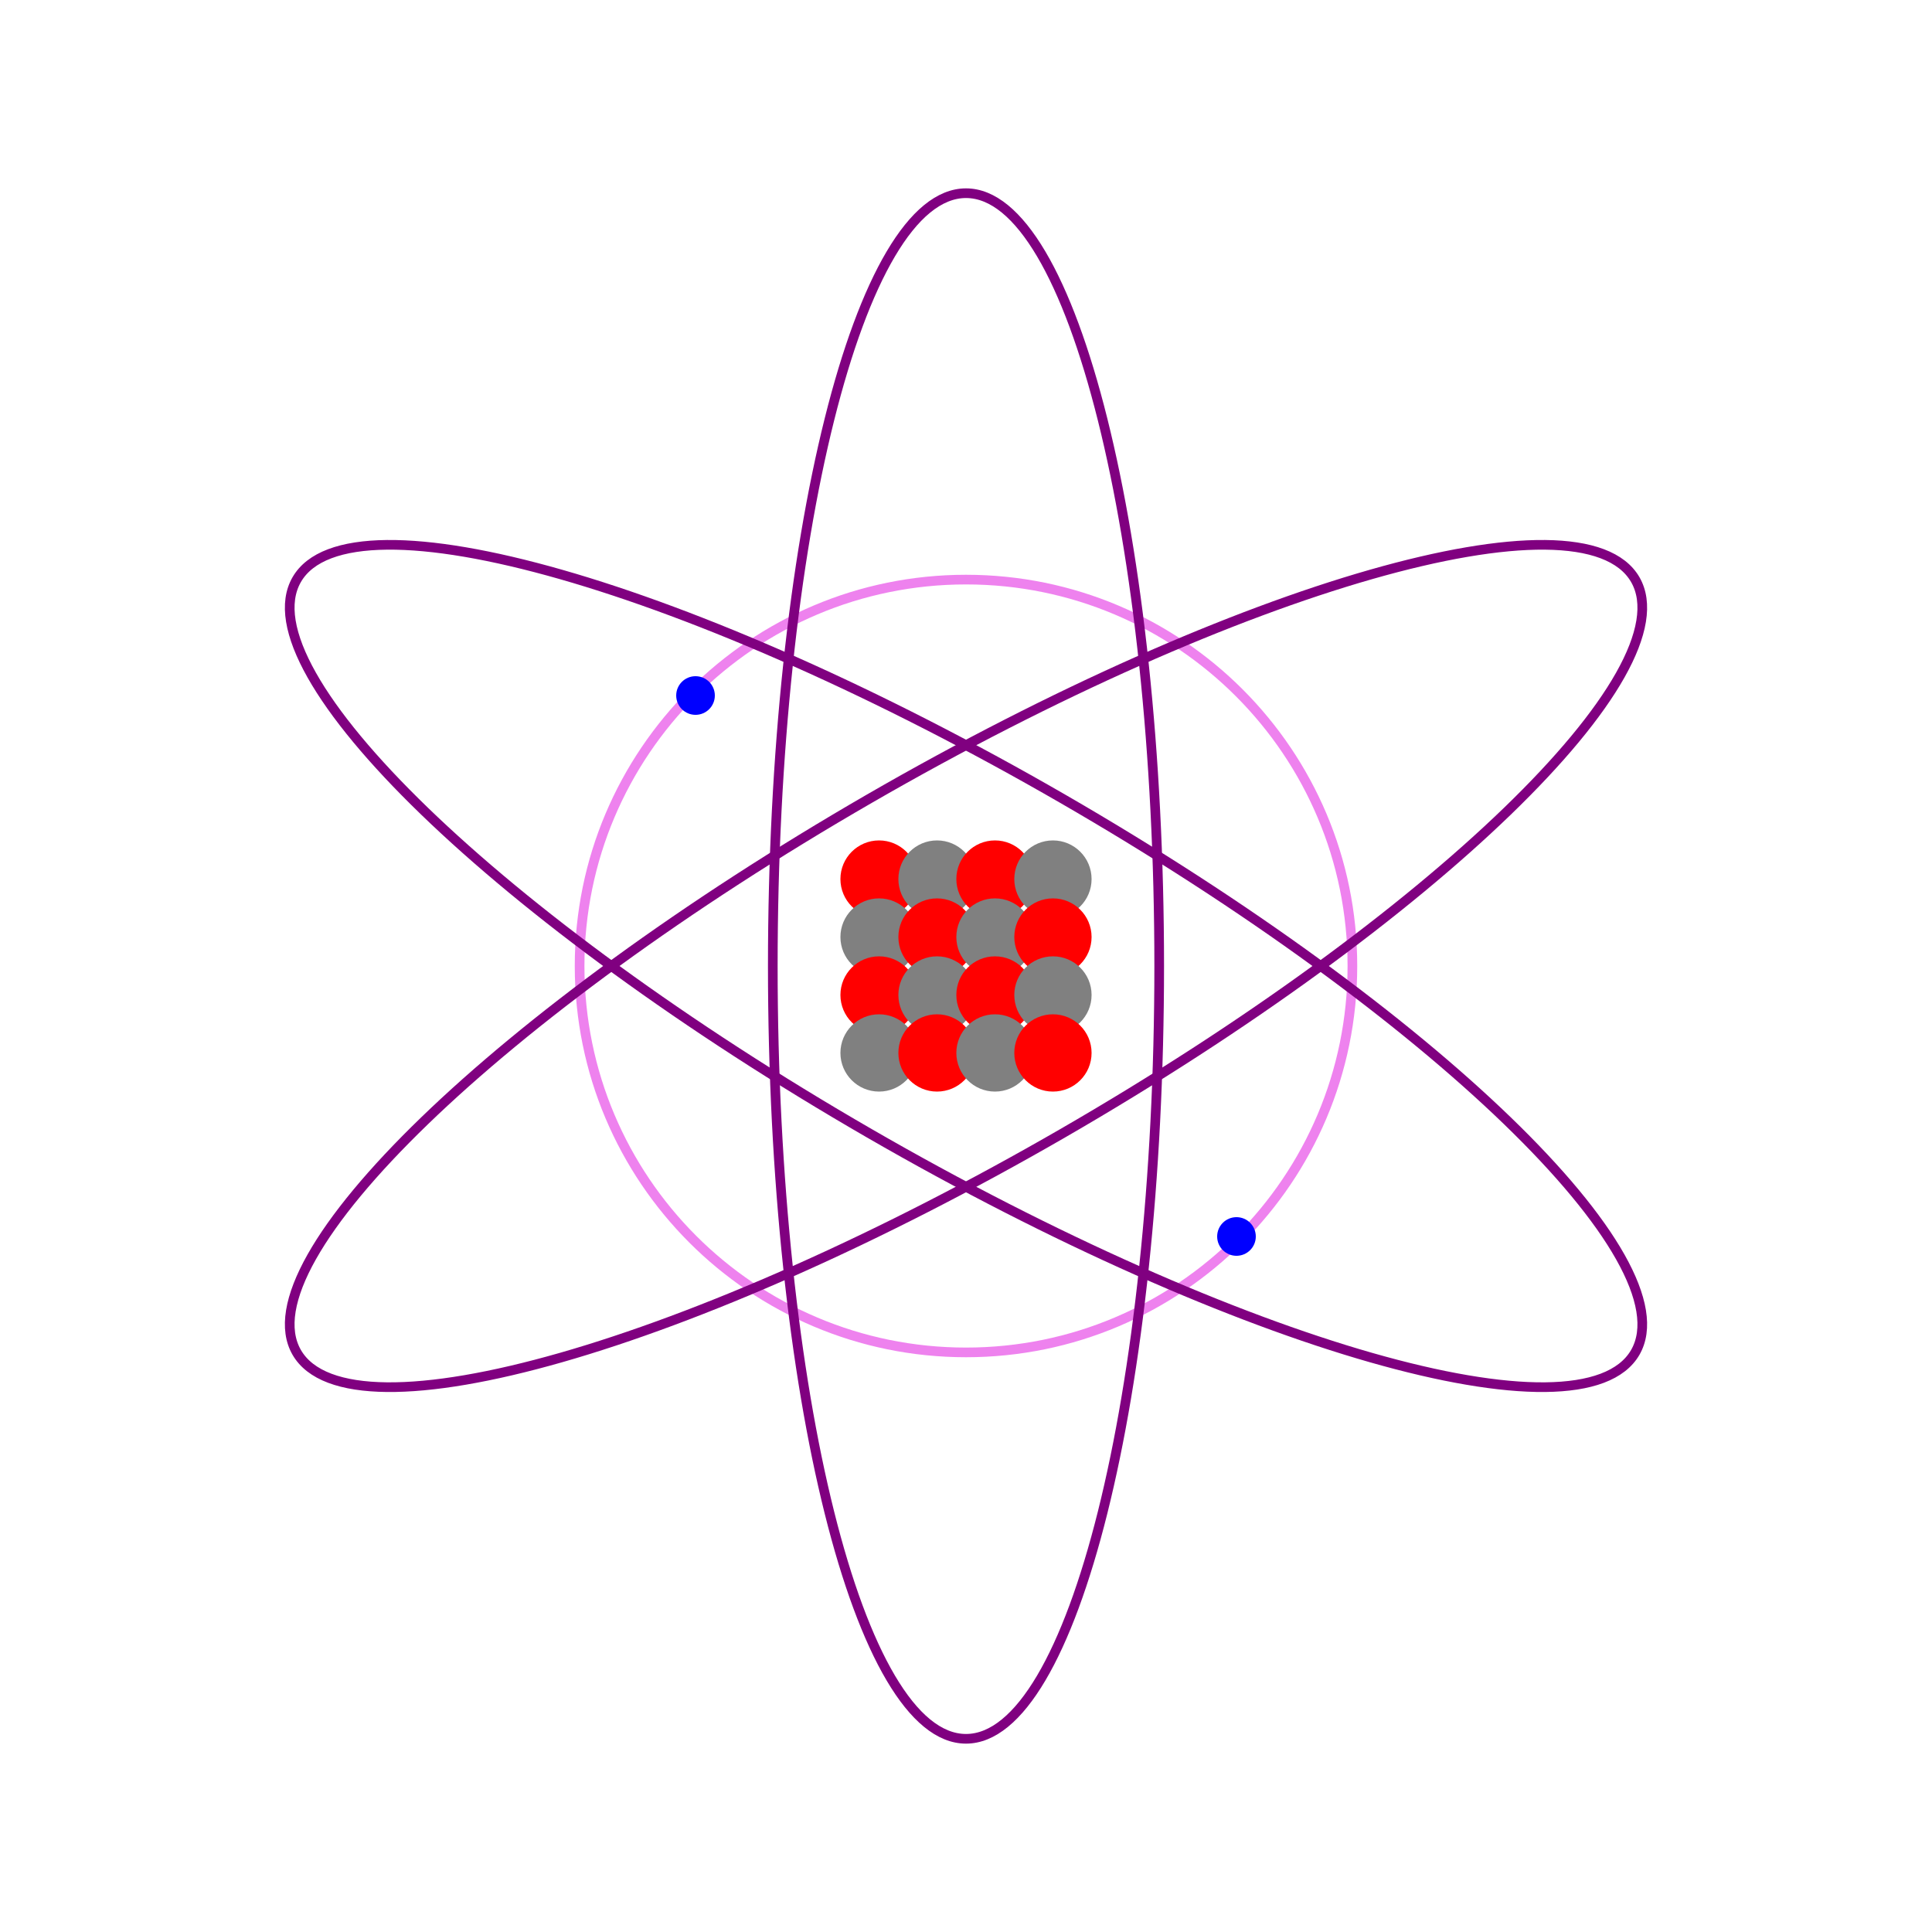
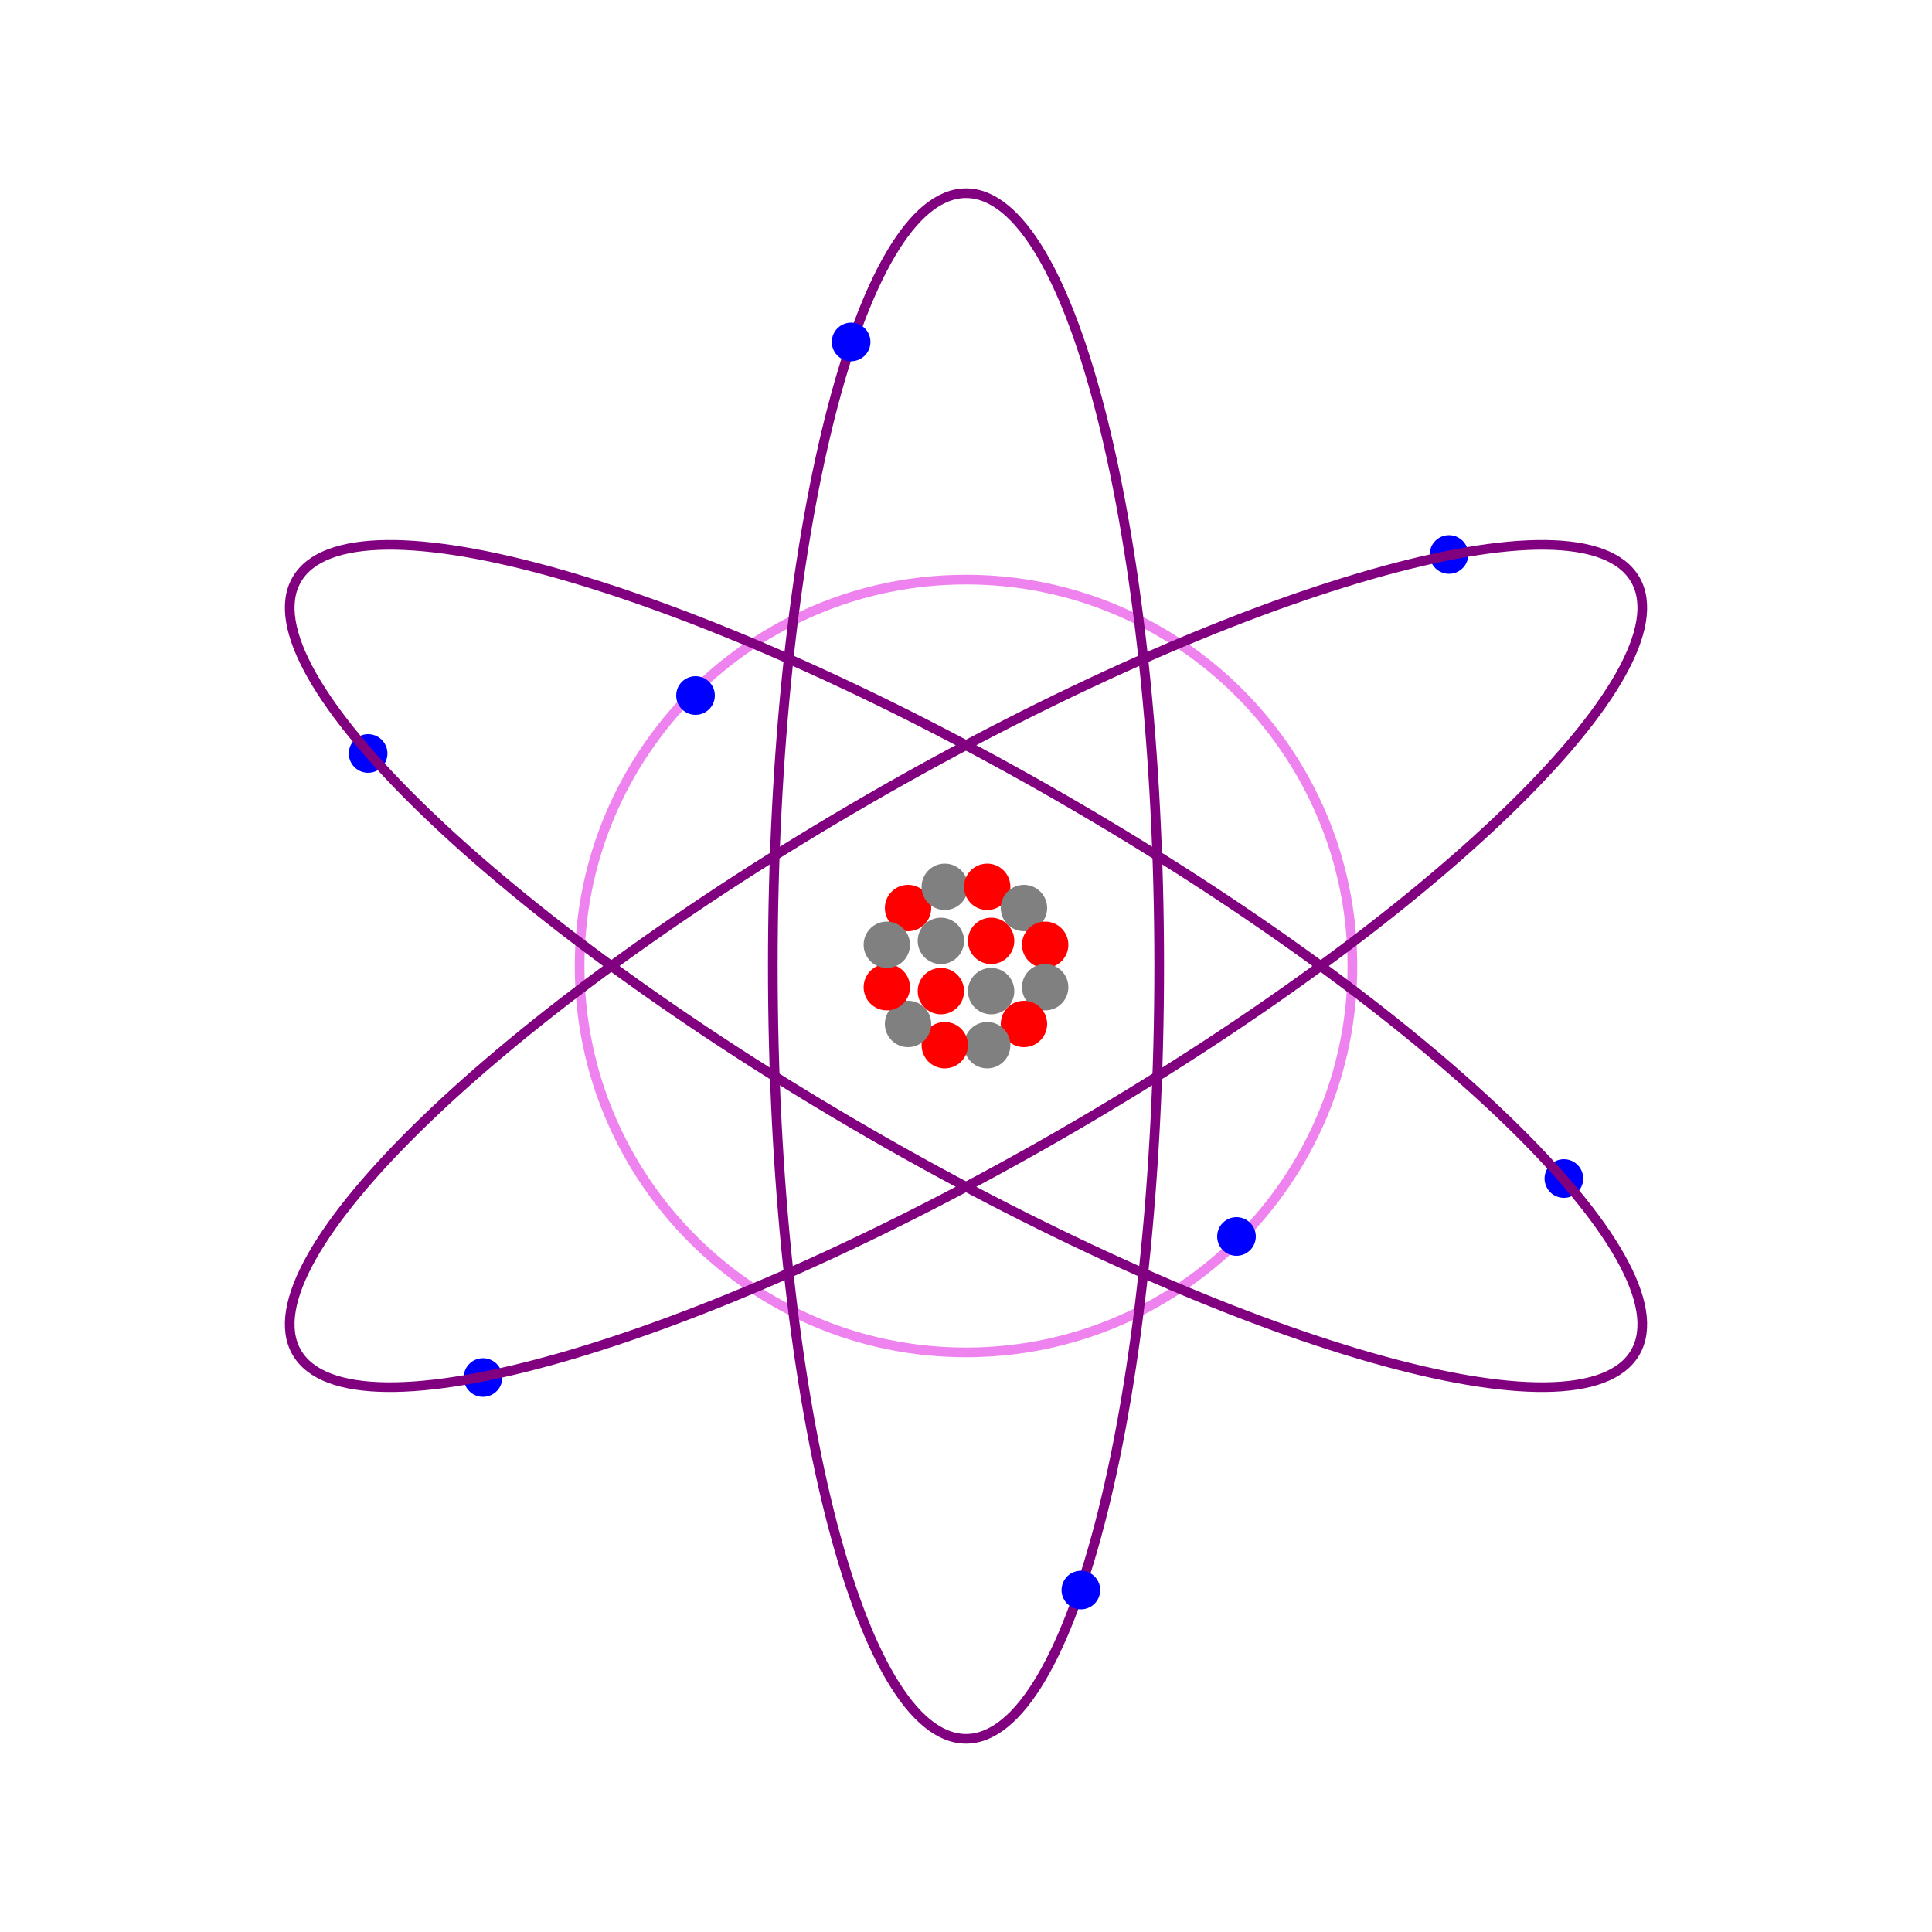
<svg xmlns="http://www.w3.org/2000/svg" viewBox="0 0 100 100">
  <g>
-     <circle fill="red" r="2" cx="45.5" cy="45.5" />
-     <circle fill="grey" r="2" cx="48.5" cy="45.5" />
-     <circle fill="red" r="2" cx="51.5" cy="45.5" />
-     <circle fill="grey" r="2" cx="54.5" cy="45.5" />
-     <circle fill="grey" r="2" cx="45.5" cy="48.5" />
-     <circle fill="red" r="2" cx="48.5" cy="48.5" />
-     <circle fill="grey" r="2" cx="51.5" cy="48.5" />
-     <circle fill="red" r="2" cx="54.5" cy="48.5" />
-     <circle fill="red" r="2" cx="45.5" cy="51.5" />
-     <circle fill="grey" r="2" cx="48.5" cy="51.5" />
-     <circle fill="red" r="2" cx="51.5" cy="51.5" />
-     <circle fill="grey" r="2" cx="54.5" cy="51.5" />
-     <circle fill="grey" r="2" cx="45.5" cy="54.5" />
-     <circle fill="red" r="2" cx="48.5" cy="54.5" />
-     <circle fill="grey" r="2" cx="51.5" cy="54.5" />
-     <circle fill="red" r="2" cx="54.5" cy="54.5" />
+     <circle style="fill:red;" r="1.2" cx="47" cy="47" />
+     <circle style="fill:grey;" transform="translate(50,50)                       rotate(30,0,0)                       translate(-50,-50)" r="1.2" cx="47" cy="47">
+         </circle>
+     <circle style="fill:red;" transform="translate(50,50)                       rotate(60,0,0)                       translate(-50,-50)" r="1.2" cx="47" cy="47">
+         </circle>
+     <circle style="fill:grey;" transform="translate(50,50)                       rotate(90,0,0)                       translate(-50,-50)" r="1.2" cx="47" cy="47">
+         </circle>
+     <circle style="fill:red;" transform="translate(50,50)                       rotate(120,0,0)                       translate(-50,-50)" r="1.2" cx="47" cy="47">
+         </circle>
+     <circle style="fill:grey;" transform="translate(50,50)                       rotate(150,0,0)                       translate(-50,-50)" r="1.2" cx="47" cy="47">
+         </circle>
+     <circle style="fill:red;" transform="translate(50,50)                       rotate(180,0,0)                       translate(-50,-50)" r="1.2" cx="47" cy="47">
+         </circle>
+     <circle style="fill:grey;" transform="translate(50,50)                       rotate(-150,0,0)                       translate(-50,-50)" r="1.2" cx="47" cy="47">
+         </circle>
+     <circle style="fill:red;" transform="translate(50,50)                       rotate(-120,0,0)                       translate(-50,-50)" r="1.2" cx="47" cy="47">
+         </circle>
+     <circle style="fill:grey;" transform="translate(50,50)                       rotate(-90,0,0)                       translate(-50,-50)" r="1.2" cx="47" cy="47">
+         </circle>
+     <circle style="fill:red;" transform="translate(50,50)                       rotate(-60,0,0)                       translate(-50,-50)" r="1.2" cx="47" cy="47">
+         </circle>
+     <circle style="fill:grey;" transform="translate(50,50)                       rotate(-30,0,0)                       translate(-50,-50)" r="1.2" cx="47" cy="47">
+         </circle>
+     <circle style="fill:grey;" r="1.2" cx="48.7" cy="48.7" />
+     <circle style="fill:red;" r="1.2" cx="51.3" cy="48.7" />
+     <circle style="fill:red;" r="1.2" cx="48.7" cy="51.3" />
+     <circle style="fill:grey;" r="1.2" cx="51.3" cy="51.3" />
    <circle style="stroke:violet; stroke-width:0.5; fill:transparent;" r="20" cx="50" cy="50" />
    <circle fill="blue" r="1" cx="36" cy="36" />
    <circle fill="blue" r="1" cx="64" cy="64" />
    <ellipse cx="50" cy="50" style="fill:transparent; stroke:purple; stroke-width:0.5" rx="10" ry="40" />
+     <circle fill="blue" r="1" cx="75" cy="28.7" />
+     <circle fill="blue" r="1" cx="25" cy="71.3" />
    <g transform="translate(50,50)                       rotate(60 0 0)                       translate(-50,-50)">
      <ellipse cx="50" cy="50" style="fill:transparent; stroke:purple; stroke-width:0.5" rx="10" ry="40" />
+       <circle fill="blue" r="1" cx="75" cy="28.7" />
+       <circle fill="blue" r="1" cx="25" cy="71.3" />
    </g>
    <g transform="translate(50,50)                       rotate(120 0 0)                       translate(-50,-50)">
      <ellipse cx="50" cy="50" style="fill:transparent; stroke:purple; stroke-width:0.5" rx="10" ry="40" />
+       <circle fill="blue" r="1" cx="75" cy="28.7" />
+       <circle fill="blue" r="1" cx="25" cy="71.3" />
    </g>
  </g>
</svg>
